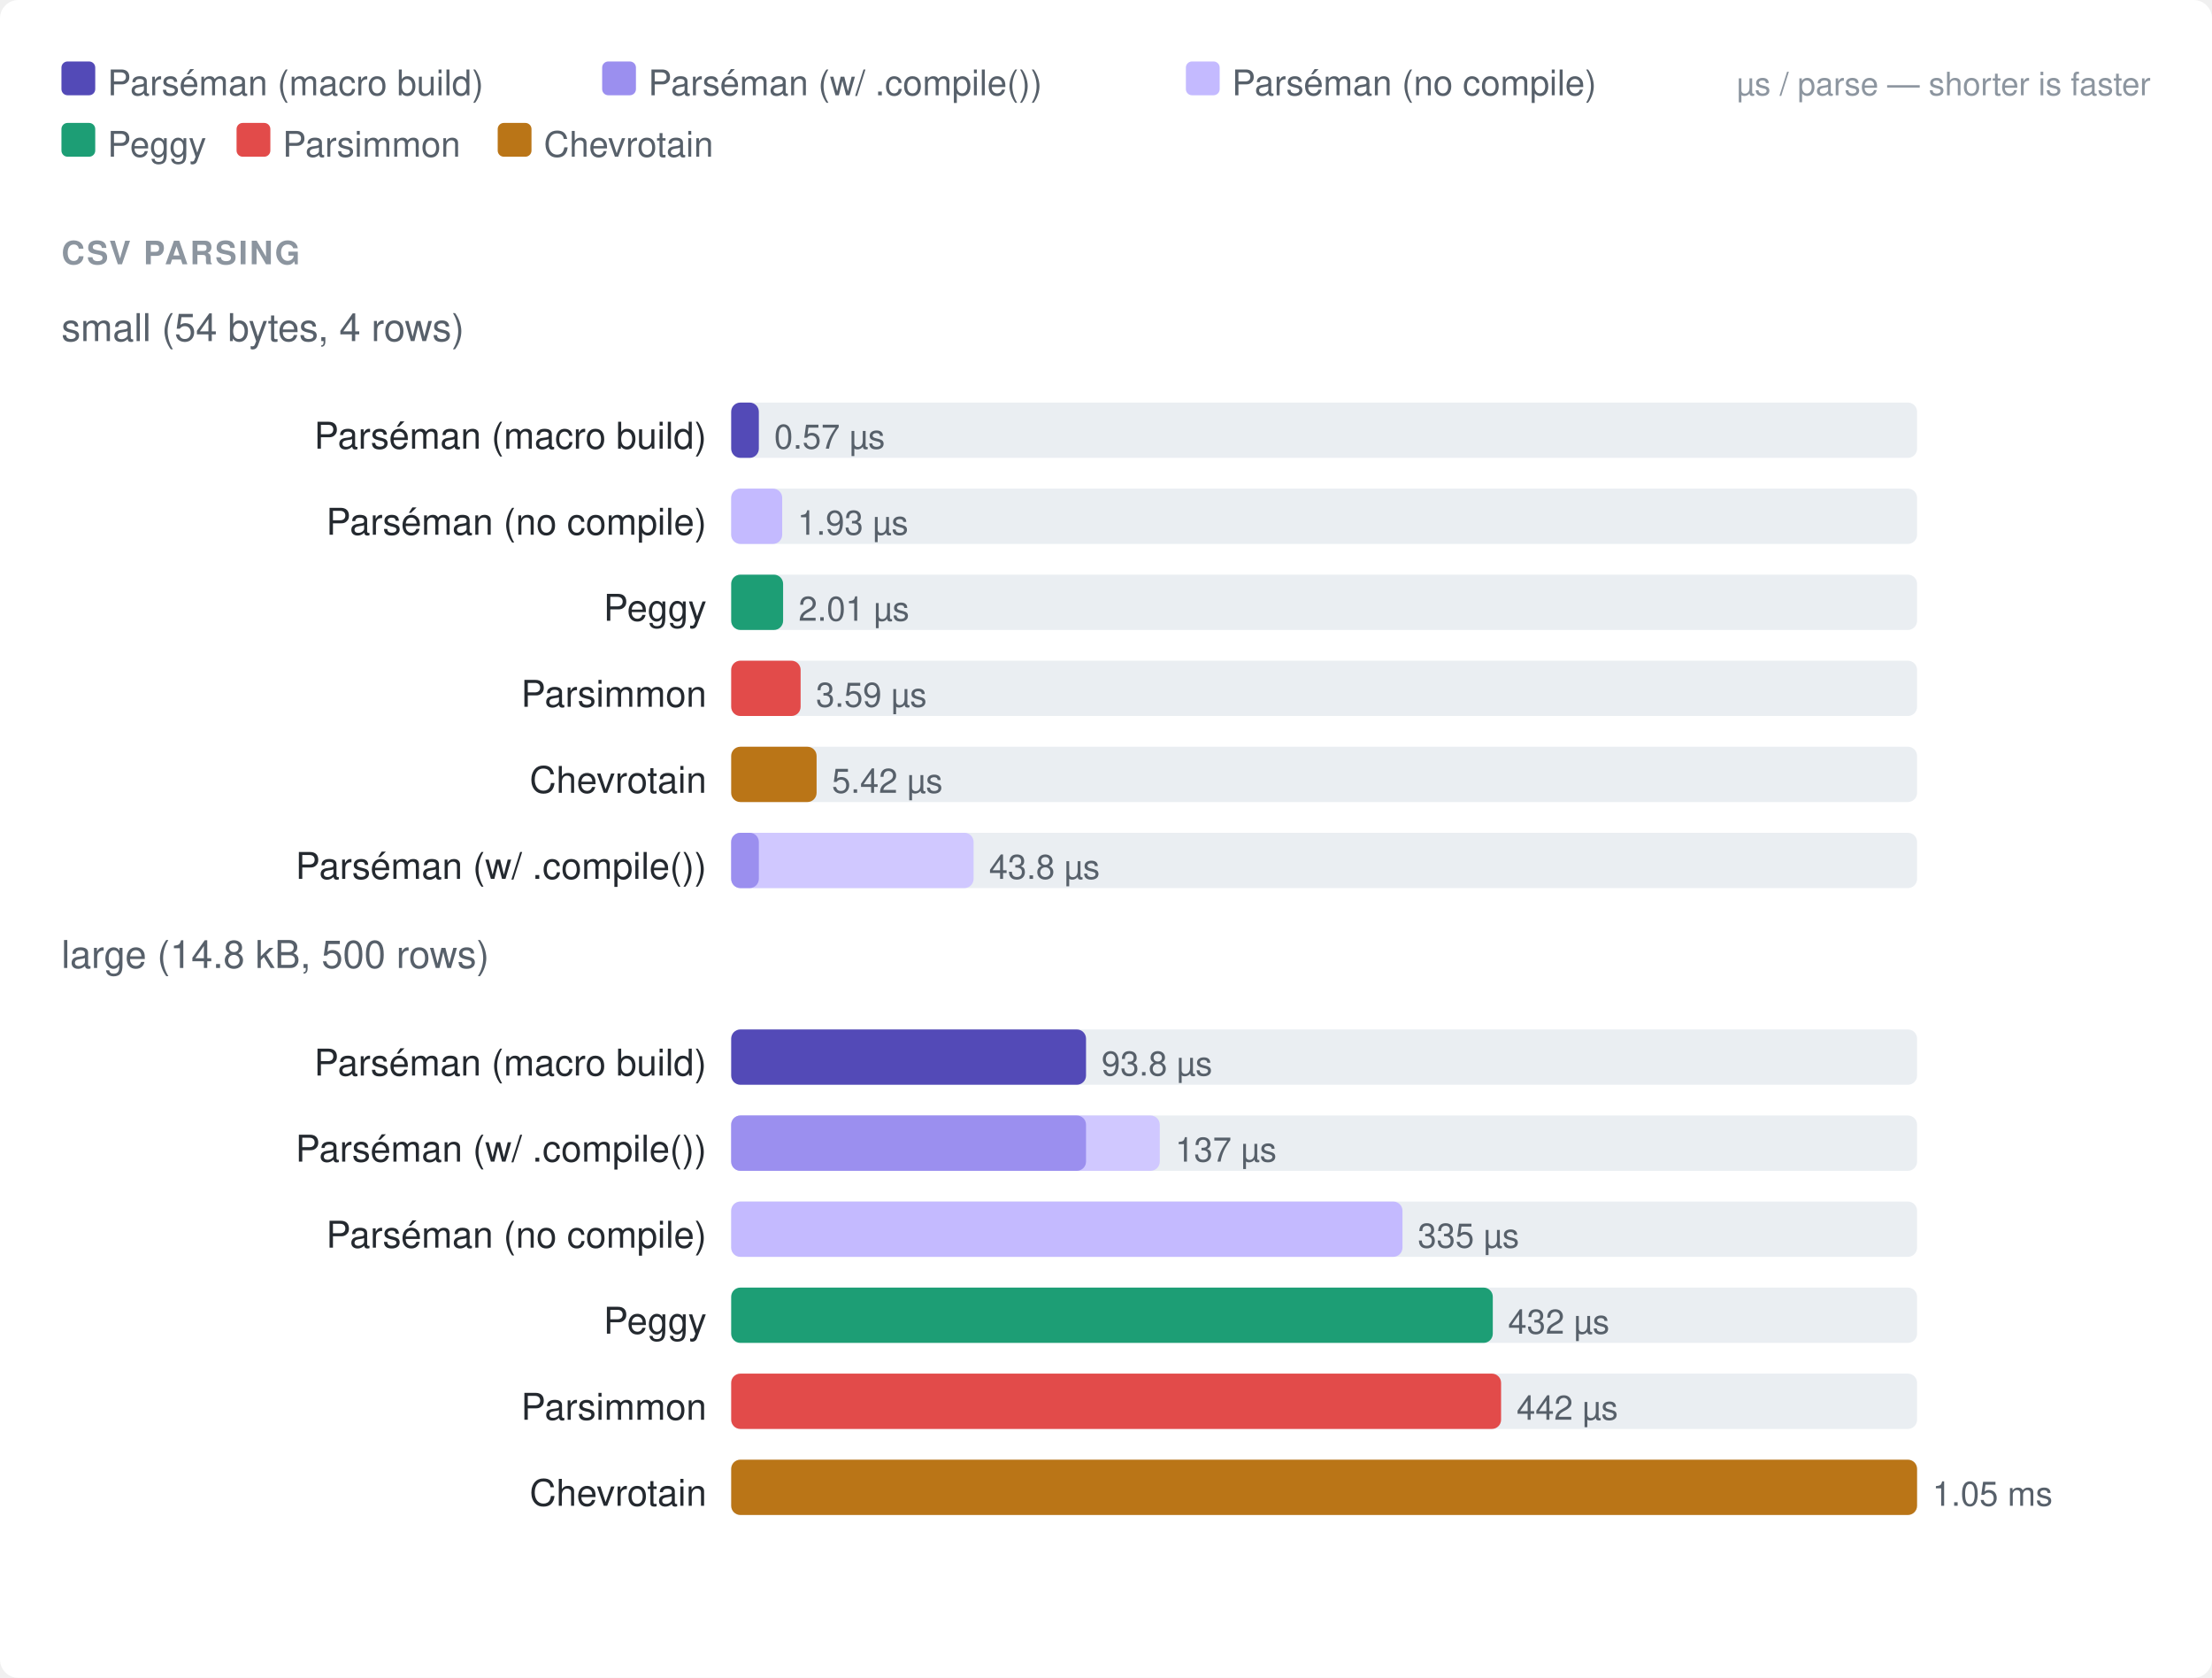
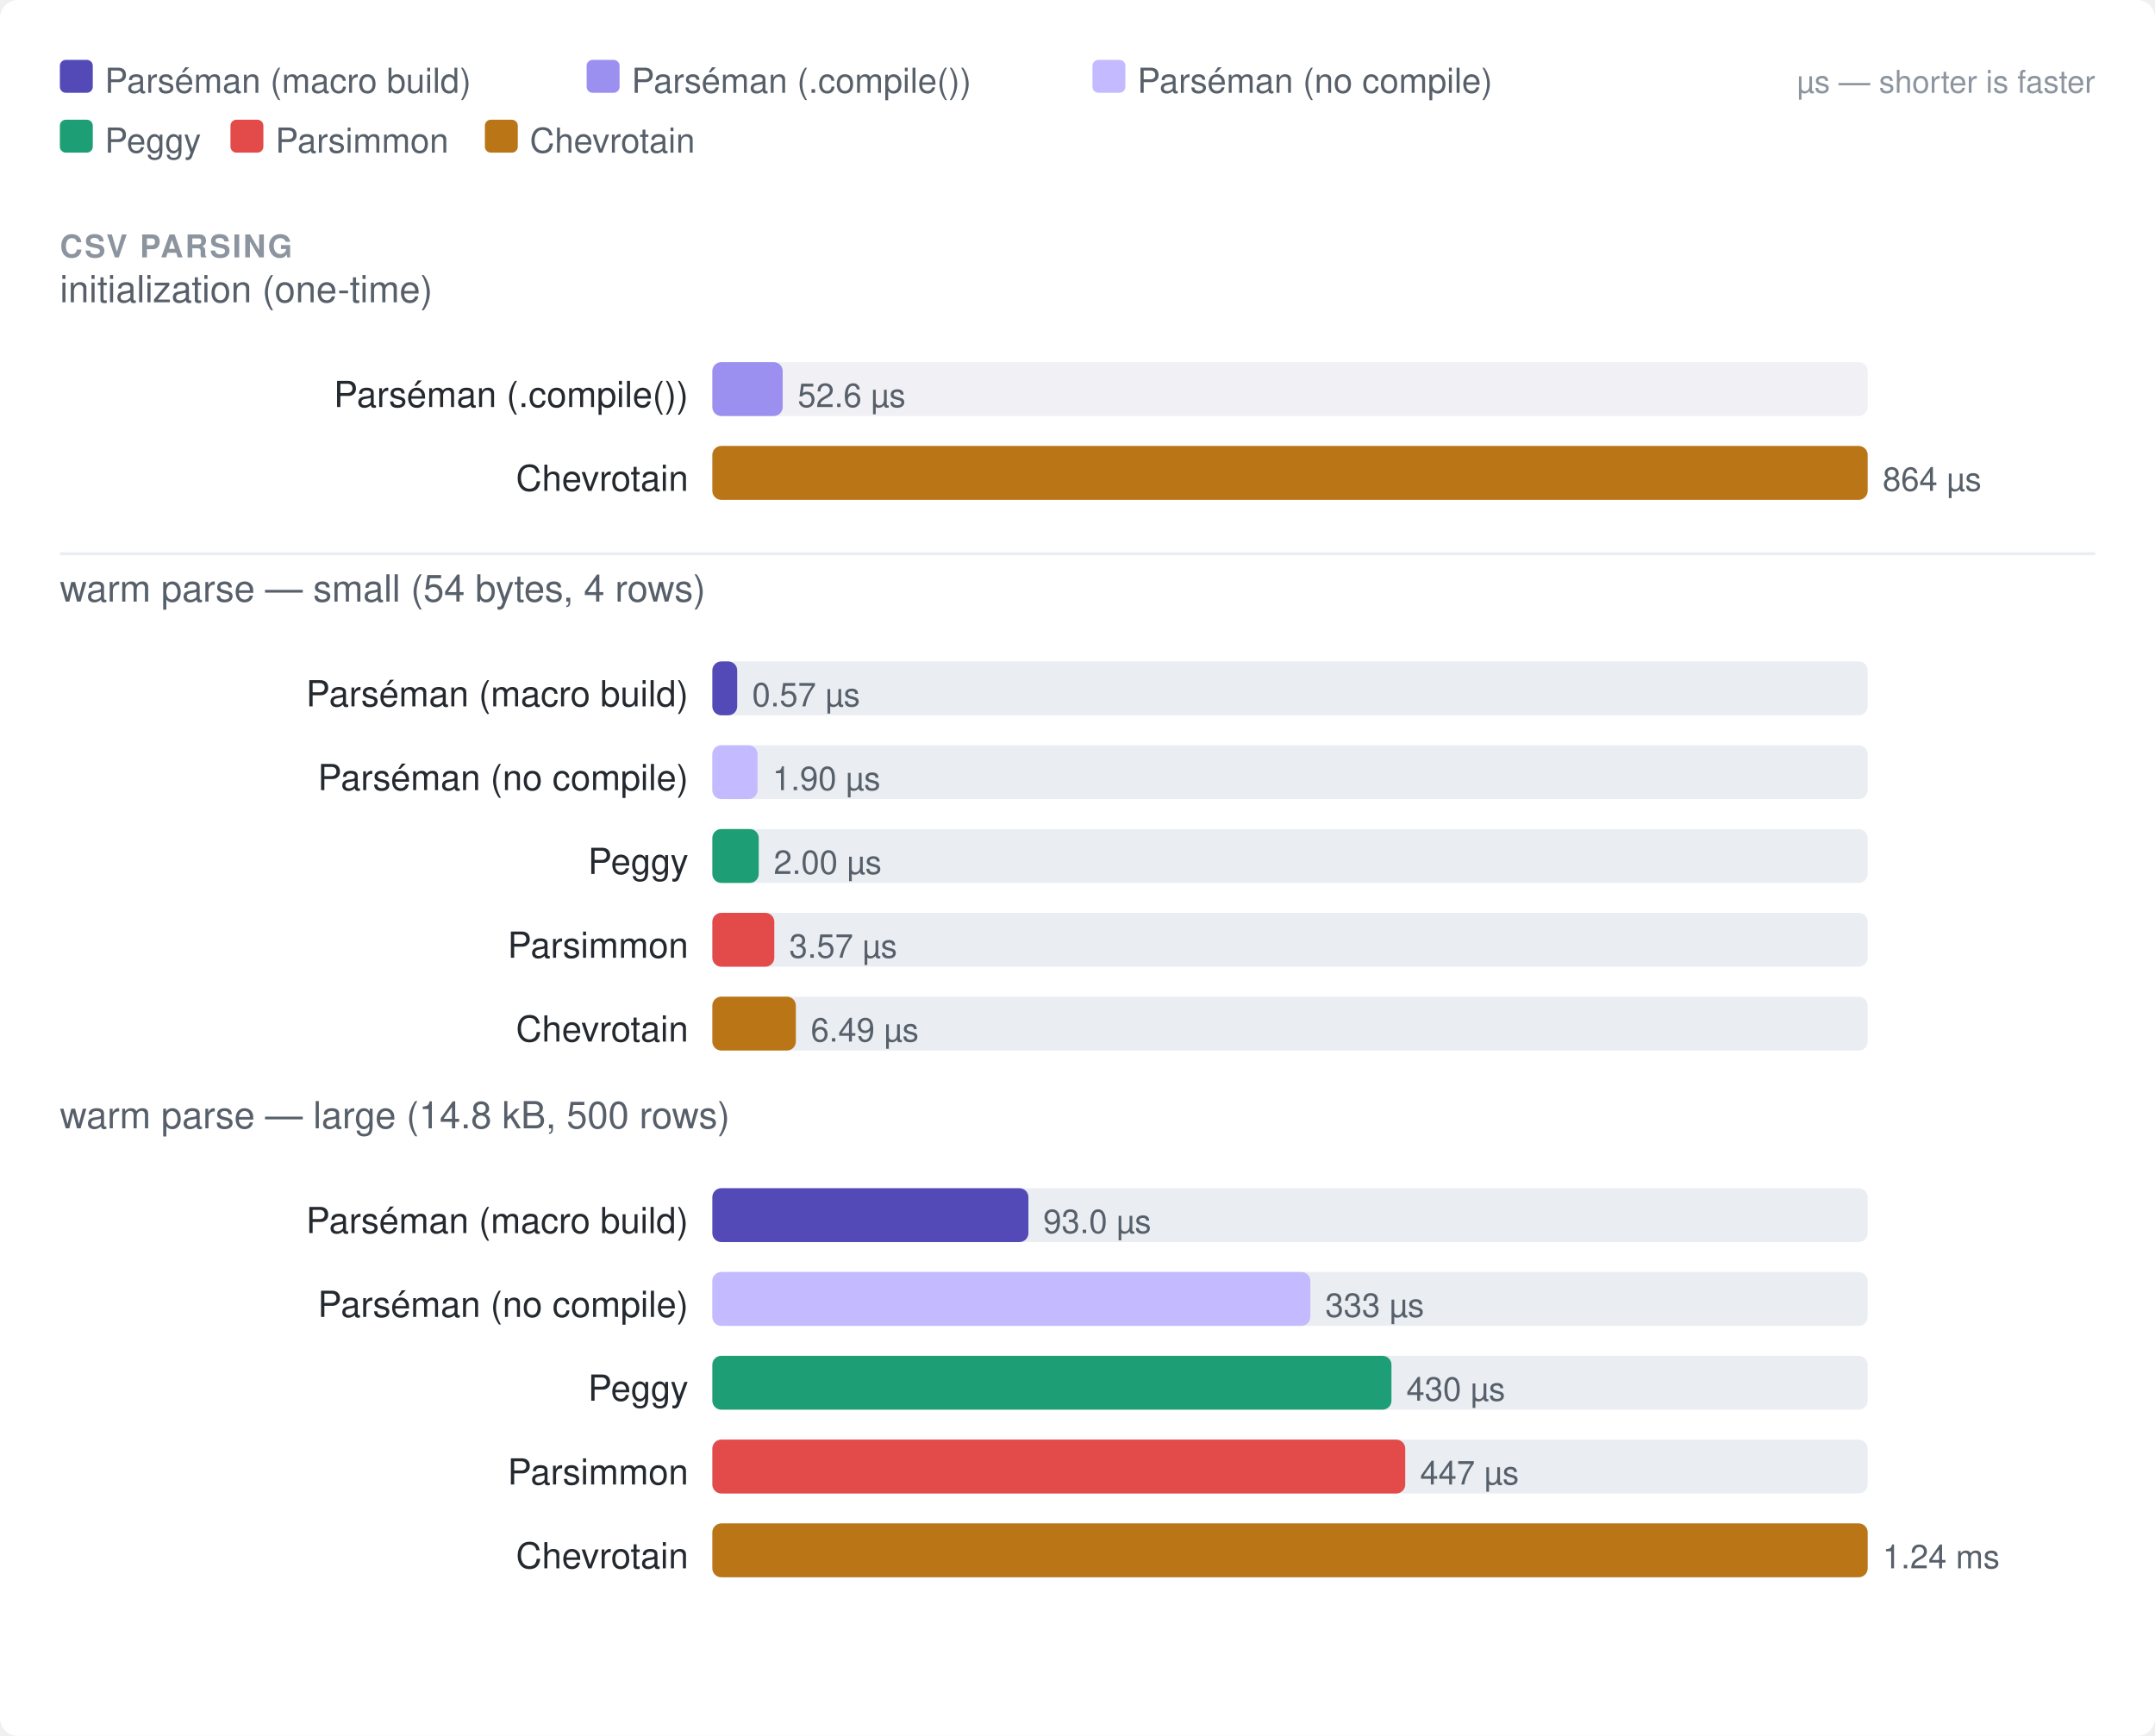
- <svg xmlns="http://www.w3.org/2000/svg" viewBox="0 0 720 546" width="720" height="546">
-   <rect width="720" height="546" fill="white" rx="6" />
+ <svg xmlns="http://www.w3.org/2000/svg" viewBox="0 0 720 580" width="720" height="580">
+   <rect width="720" height="580" fill="white" rx="6" />
  <rect x="20" y="20" width="11" height="11" rx="2" fill="#534AB7" />
  <text x="35" y="31" font-size="11.5" fill="#57606a" font-family="-apple-system,BlinkMacSystemFont,'Segoe UI',Helvetica,Arial,sans-serif">Parséman (macro build)</text>
  <rect x="196" y="20" width="11" height="11" rx="2" fill="#9B8FEF" />
-   <text x="211" y="31" font-size="11.5" fill="#57606a" font-family="-apple-system,BlinkMacSystemFont,'Segoe UI',Helvetica,Arial,sans-serif">Parséman (w/ .compile())</text>
-   <rect x="386" y="20" width="11" height="11" rx="2" fill="#C4BAFF" />
-   <text x="401" y="31" font-size="11.5" fill="#57606a" font-family="-apple-system,BlinkMacSystemFont,'Segoe UI',Helvetica,Arial,sans-serif">Parséman (no compile)</text>
+   <text x="211" y="31" font-size="11.5" fill="#57606a" font-family="-apple-system,BlinkMacSystemFont,'Segoe UI',Helvetica,Arial,sans-serif">Parséman (.compile())</text>
+   <rect x="365" y="20" width="11" height="11" rx="2" fill="#C4BAFF" />
+   <text x="380" y="31" font-size="11.5" fill="#57606a" font-family="-apple-system,BlinkMacSystemFont,'Segoe UI',Helvetica,Arial,sans-serif">Parséman (no compile)</text>
  <rect x="20" y="40" width="11" height="11" rx="2" fill="#1D9E75" />
  <text x="35" y="51" font-size="11.5" fill="#57606a" font-family="-apple-system,BlinkMacSystemFont,'Segoe UI',Helvetica,Arial,sans-serif">Peggy</text>
  <rect x="77" y="40" width="11" height="11" rx="2" fill="#E24B4A" />
  <text x="92" y="51" font-size="11.5" fill="#57606a" font-family="-apple-system,BlinkMacSystemFont,'Segoe UI',Helvetica,Arial,sans-serif">Parsimmon</text>
  <rect x="162" y="40" width="11" height="11" rx="2" fill="#BA7517" />
  <text x="177" y="51" font-size="11.5" fill="#57606a" font-family="-apple-system,BlinkMacSystemFont,'Segoe UI',Helvetica,Arial,sans-serif">Chevrotain</text>
-   <text x="700" y="31" font-size="10.5" fill="#8c959f" text-anchor="end" font-family="-apple-system,BlinkMacSystemFont,'Segoe UI',Helvetica,Arial,sans-serif">µs / parse — shorter is faster</text>
+   <text x="700" y="31" font-size="10.5" fill="#8c959f" text-anchor="end" font-family="-apple-system,BlinkMacSystemFont,'Segoe UI',Helvetica,Arial,sans-serif">µs — shorter is faster</text>
  <text x="20" y="86" font-size="10.5" font-weight="600" fill="#8c959f" letter-spacing="0.06em" font-family="-apple-system,BlinkMacSystemFont,'Segoe UI',Helvetica,Arial,sans-serif">CSV PARSING</text>
-   <text x="20" y="111" font-size="12.5" fill="#57606a" font-family="-apple-system,BlinkMacSystemFont,'Segoe UI',Helvetica,Arial,sans-serif">small  (54 bytes, 4 rows)</text>
-   <text x="230" y="146" text-anchor="end" font-size="12" fill="#24292f" font-family="-apple-system,BlinkMacSystemFont,'Segoe UI',Helvetica,Arial,sans-serif">Parséman (macro build)</text>
-   <rect x="238" y="131" width="386" height="18" rx="3" fill="#eaeef2" />
-   <rect x="238" y="131" width="9.0" height="18" rx="3" fill="#534AB7" />
-   <text x="251.994" y="146" font-size="11" fill="#57606a" font-family="-apple-system,BlinkMacSystemFont,'Segoe UI',Helvetica,Arial,sans-serif">0.57 µs</text>
-   <text x="230" y="174" text-anchor="end" font-size="12" fill="#24292f" font-family="-apple-system,BlinkMacSystemFont,'Segoe UI',Helvetica,Arial,sans-serif">Parséman (no compile)</text>
-   <rect x="238" y="159" width="386" height="18" rx="3" fill="#eaeef2" />
-   <rect x="238" y="159" width="16.6" height="18" rx="3" fill="#C4BAFF" />
-   <text x="259.591" y="174" font-size="11" fill="#57606a" font-family="-apple-system,BlinkMacSystemFont,'Segoe UI',Helvetica,Arial,sans-serif">1.93 µs</text>
-   <text x="230" y="202" text-anchor="end" font-size="12" fill="#24292f" font-family="-apple-system,BlinkMacSystemFont,'Segoe UI',Helvetica,Arial,sans-serif">Peggy</text>
-   <rect x="238" y="187" width="386" height="18" rx="3" fill="#eaeef2" />
-   <rect x="238" y="187" width="16.9" height="18" rx="3" fill="#1D9E75" />
-   <text x="259.915" y="202" font-size="11" fill="#57606a" font-family="-apple-system,BlinkMacSystemFont,'Segoe UI',Helvetica,Arial,sans-serif">2.01 µs</text>
-   <text x="230" y="230" text-anchor="end" font-size="12" fill="#24292f" font-family="-apple-system,BlinkMacSystemFont,'Segoe UI',Helvetica,Arial,sans-serif">Parsimmon</text>
-   <rect x="238" y="215" width="386" height="18" rx="3" fill="#eaeef2" />
-   <rect x="238" y="215" width="22.6" height="18" rx="3" fill="#E24B4A" />
-   <text x="265.591" y="230" font-size="11" fill="#57606a" font-family="-apple-system,BlinkMacSystemFont,'Segoe UI',Helvetica,Arial,sans-serif">3.59 µs</text>
-   <text x="230" y="258" text-anchor="end" font-size="12" fill="#24292f" font-family="-apple-system,BlinkMacSystemFont,'Segoe UI',Helvetica,Arial,sans-serif">Chevrotain</text>
-   <rect x="238" y="243" width="386" height="18" rx="3" fill="#eaeef2" />
-   <rect x="238" y="243" width="27.8" height="18" rx="3" fill="#BA7517" />
-   <text x="270.772" y="258" font-size="11" fill="#57606a" font-family="-apple-system,BlinkMacSystemFont,'Segoe UI',Helvetica,Arial,sans-serif">5.42 µs</text>
-   <text x="230" y="286" text-anchor="end" font-size="12" fill="#24292f" font-family="-apple-system,BlinkMacSystemFont,'Segoe UI',Helvetica,Arial,sans-serif">Parséman (w/ .compile())</text>
-   <rect x="238" y="271" width="386" height="18" rx="3" fill="#eaeef2" />
-   <rect x="238" y="271" width="78.9" height="18" rx="3" fill="#D0C8FF" />
-   <rect x="238" y="271" width="9.0" height="18" rx="3" fill="#9B8FEF" />
-   <text x="321.926" y="286" font-size="11" fill="#57606a" font-family="-apple-system,BlinkMacSystemFont,'Segoe UI',Helvetica,Arial,sans-serif">43.8 µs</text>
-   <text x="20" y="315" font-size="12.5" fill="#57606a" font-family="-apple-system,BlinkMacSystemFont,'Segoe UI',Helvetica,Arial,sans-serif">large  (14.8 kB, 500 rows)</text>
-   <text x="230" y="350" text-anchor="end" font-size="12" fill="#24292f" font-family="-apple-system,BlinkMacSystemFont,'Segoe UI',Helvetica,Arial,sans-serif">Parséman (macro build)</text>
-   <rect x="238" y="335" width="386" height="18" rx="3" fill="#eaeef2" />
-   <rect x="238" y="335" width="115.5" height="18" rx="3" fill="#534AB7" />
-   <text x="358.54" y="350" font-size="11" fill="#57606a" font-family="-apple-system,BlinkMacSystemFont,'Segoe UI',Helvetica,Arial,sans-serif">93.8 µs</text>
-   <text x="230" y="378" text-anchor="end" font-size="12" fill="#24292f" font-family="-apple-system,BlinkMacSystemFont,'Segoe UI',Helvetica,Arial,sans-serif">Parséman (w/ .compile())</text>
-   <rect x="238" y="363" width="386" height="18" rx="3" fill="#eaeef2" />
-   <rect x="238" y="363" width="139.5" height="18" rx="3" fill="#D0C8FF" />
-   <rect x="238" y="363" width="115.5" height="18" rx="3" fill="#9B8FEF" />
-   <text x="382.528" y="378" font-size="11" fill="#57606a" font-family="-apple-system,BlinkMacSystemFont,'Segoe UI',Helvetica,Arial,sans-serif">137 µs</text>
-   <text x="230" y="406" text-anchor="end" font-size="12" fill="#24292f" font-family="-apple-system,BlinkMacSystemFont,'Segoe UI',Helvetica,Arial,sans-serif">Parséman (no compile)</text>
-   <rect x="238" y="391" width="386" height="18" rx="3" fill="#eaeef2" />
-   <rect x="238" y="391" width="218.5" height="18" rx="3" fill="#C4BAFF" />
-   <text x="461.478" y="406" font-size="11" fill="#57606a" font-family="-apple-system,BlinkMacSystemFont,'Segoe UI',Helvetica,Arial,sans-serif">335 µs</text>
-   <text x="230" y="434" text-anchor="end" font-size="12" fill="#24292f" font-family="-apple-system,BlinkMacSystemFont,'Segoe UI',Helvetica,Arial,sans-serif">Peggy</text>
-   <rect x="238" y="419" width="386" height="18" rx="3" fill="#eaeef2" />
-   <rect x="238" y="419" width="247.9" height="18" rx="3" fill="#1D9E75" />
-   <text x="490.868" y="434" font-size="11" fill="#57606a" font-family="-apple-system,BlinkMacSystemFont,'Segoe UI',Helvetica,Arial,sans-serif">432 µs</text>
-   <text x="230" y="462" text-anchor="end" font-size="12" fill="#24292f" font-family="-apple-system,BlinkMacSystemFont,'Segoe UI',Helvetica,Arial,sans-serif">Parsimmon</text>
-   <rect x="238" y="447" width="386" height="18" rx="3" fill="#eaeef2" />
-   <rect x="238" y="447" width="250.6" height="18" rx="3" fill="#E24B4A" />
-   <text x="493.643" y="462" font-size="11" fill="#57606a" font-family="-apple-system,BlinkMacSystemFont,'Segoe UI',Helvetica,Arial,sans-serif">442 µs</text>
-   <text x="230" y="490" text-anchor="end" font-size="12" fill="#24292f" font-family="-apple-system,BlinkMacSystemFont,'Segoe UI',Helvetica,Arial,sans-serif">Chevrotain</text>
-   <rect x="238" y="475" width="386" height="18" rx="3" fill="#eaeef2" />
-   <rect x="238" y="475" width="386.0" height="18" rx="3" fill="#BA7517" />
-   <text x="629" y="490" font-size="11" fill="#57606a" font-family="-apple-system,BlinkMacSystemFont,'Segoe UI',Helvetica,Arial,sans-serif">1.05 ms</text>
+   <text x="20" y="101" font-size="12.5" fill="#57606a" font-family="-apple-system,BlinkMacSystemFont,'Segoe UI',Helvetica,Arial,sans-serif">initialization (one-time)</text>
+   <text x="230" y="136" text-anchor="end" font-size="12" fill="#24292f" font-family="-apple-system,BlinkMacSystemFont,'Segoe UI',Helvetica,Arial,sans-serif">Parséman (.compile())</text>
+   <rect x="238" y="121" width="386" height="18" rx="3" fill="#f0f0f5" />
+   <rect x="238" y="121" width="23.5" height="18" rx="3" fill="#9B8FEF" />
+   <text x="266.5" y="136" font-size="11" fill="#57606a" font-family="-apple-system,BlinkMacSystemFont,'Segoe UI',Helvetica,Arial,sans-serif">52.6 µs</text>
+   <text x="230" y="164" text-anchor="end" font-size="12" fill="#24292f" font-family="-apple-system,BlinkMacSystemFont,'Segoe UI',Helvetica,Arial,sans-serif">Chevrotain</text>
+   <rect x="238" y="149" width="386" height="18" rx="3" fill="#f0f0f5" />
+   <rect x="238" y="149" width="386.0" height="18" rx="3" fill="#BA7517" />
+   <text x="629" y="164" font-size="11" fill="#57606a" font-family="-apple-system,BlinkMacSystemFont,'Segoe UI',Helvetica,Arial,sans-serif">864 µs</text>
+   <line x1="20" y1="185" x2="700" y2="185" stroke="#eaeef2" stroke-width="1" />
+   <text x="20" y="201" font-size="12.5" fill="#57606a" font-family="-apple-system,BlinkMacSystemFont,'Segoe UI',Helvetica,Arial,sans-serif">warm parse — small  (54 bytes, 4 rows)</text>
+   <text x="230" y="236" text-anchor="end" font-size="12" fill="#24292f" font-family="-apple-system,BlinkMacSystemFont,'Segoe UI',Helvetica,Arial,sans-serif">Parséman (macro build)</text>
+   <rect x="238" y="221" width="386" height="18" rx="3" fill="#eaeef2" />
+   <rect x="238" y="221" width="8.3" height="18" rx="3" fill="#534AB7" />
+   <text x="251.283" y="236" font-size="11" fill="#57606a" font-family="-apple-system,BlinkMacSystemFont,'Segoe UI',Helvetica,Arial,sans-serif">0.57 µs</text>
+   <text x="230" y="264" text-anchor="end" font-size="12" fill="#24292f" font-family="-apple-system,BlinkMacSystemFont,'Segoe UI',Helvetica,Arial,sans-serif">Parséman (no compile)</text>
+   <rect x="238" y="249" width="386" height="18" rx="3" fill="#eaeef2" />
+   <rect x="238" y="249" width="15.1" height="18" rx="3" fill="#C4BAFF" />
+   <text x="258.095" y="264" font-size="11" fill="#57606a" font-family="-apple-system,BlinkMacSystemFont,'Segoe UI',Helvetica,Arial,sans-serif">1.90 µs</text>
+   <text x="230" y="292" text-anchor="end" font-size="12" fill="#24292f" font-family="-apple-system,BlinkMacSystemFont,'Segoe UI',Helvetica,Arial,sans-serif">Peggy</text>
+   <rect x="238" y="277" width="386" height="18" rx="3" fill="#eaeef2" />
+   <rect x="238" y="277" width="15.5" height="18" rx="3" fill="#1D9E75" />
+   <text x="258.497" y="292" font-size="11" fill="#57606a" font-family="-apple-system,BlinkMacSystemFont,'Segoe UI',Helvetica,Arial,sans-serif">2.00 µs</text>
+   <text x="230" y="320" text-anchor="end" font-size="12" fill="#24292f" font-family="-apple-system,BlinkMacSystemFont,'Segoe UI',Helvetica,Arial,sans-serif">Parsimmon</text>
+   <rect x="238" y="305" width="386" height="18" rx="3" fill="#eaeef2" />
+   <rect x="238" y="305" width="20.7" height="18" rx="3" fill="#E24B4A" />
+   <text x="263.679" y="320" font-size="11" fill="#57606a" font-family="-apple-system,BlinkMacSystemFont,'Segoe UI',Helvetica,Arial,sans-serif">3.57 µs</text>
+   <text x="230" y="348" text-anchor="end" font-size="12" fill="#24292f" font-family="-apple-system,BlinkMacSystemFont,'Segoe UI',Helvetica,Arial,sans-serif">Chevrotain</text>
+   <rect x="238" y="333" width="386" height="18" rx="3" fill="#eaeef2" />
+   <rect x="238" y="333" width="27.9" height="18" rx="3" fill="#BA7517" />
+   <text x="270.877" y="348" font-size="11" fill="#57606a" font-family="-apple-system,BlinkMacSystemFont,'Segoe UI',Helvetica,Arial,sans-serif">6.49 µs</text>
+   <text x="20" y="377" font-size="12.5" fill="#57606a" font-family="-apple-system,BlinkMacSystemFont,'Segoe UI',Helvetica,Arial,sans-serif">warm parse — large  (14.8 kB, 500 rows)</text>
+   <text x="230" y="412" text-anchor="end" font-size="12" fill="#24292f" font-family="-apple-system,BlinkMacSystemFont,'Segoe UI',Helvetica,Arial,sans-serif">Parséman (macro build)</text>
+   <rect x="238" y="397" width="386" height="18" rx="3" fill="#eaeef2" />
+   <rect x="238" y="397" width="105.6" height="18" rx="3" fill="#534AB7" />
+   <text x="348.553" y="412" font-size="11" fill="#57606a" font-family="-apple-system,BlinkMacSystemFont,'Segoe UI',Helvetica,Arial,sans-serif">93.0 µs</text>
+   <text x="230" y="440" text-anchor="end" font-size="12" fill="#24292f" font-family="-apple-system,BlinkMacSystemFont,'Segoe UI',Helvetica,Arial,sans-serif">Parséman (no compile)</text>
+   <rect x="238" y="425" width="386" height="18" rx="3" fill="#eaeef2" />
+   <rect x="238" y="425" width="199.8" height="18" rx="3" fill="#C4BAFF" />
+   <text x="442.794" y="440" font-size="11" fill="#57606a" font-family="-apple-system,BlinkMacSystemFont,'Segoe UI',Helvetica,Arial,sans-serif">333 µs</text>
+   <text x="230" y="468" text-anchor="end" font-size="12" fill="#24292f" font-family="-apple-system,BlinkMacSystemFont,'Segoe UI',Helvetica,Arial,sans-serif">Peggy</text>
+   <rect x="238" y="453" width="386" height="18" rx="3" fill="#eaeef2" />
+   <rect x="238" y="453" width="226.9" height="18" rx="3" fill="#1D9E75" />
+   <text x="469.891" y="468" font-size="11" fill="#57606a" font-family="-apple-system,BlinkMacSystemFont,'Segoe UI',Helvetica,Arial,sans-serif">430 µs</text>
+   <text x="230" y="496" text-anchor="end" font-size="12" fill="#24292f" font-family="-apple-system,BlinkMacSystemFont,'Segoe UI',Helvetica,Arial,sans-serif">Parsimmon</text>
+   <rect x="238" y="481" width="386" height="18" rx="3" fill="#eaeef2" />
+   <rect x="238" y="481" width="231.5" height="18" rx="3" fill="#E24B4A" />
+   <text x="474.462" y="496" font-size="11" fill="#57606a" font-family="-apple-system,BlinkMacSystemFont,'Segoe UI',Helvetica,Arial,sans-serif">447 µs</text>
+   <text x="230" y="524" text-anchor="end" font-size="12" fill="#24292f" font-family="-apple-system,BlinkMacSystemFont,'Segoe UI',Helvetica,Arial,sans-serif">Chevrotain</text>
+   <rect x="238" y="509" width="386" height="18" rx="3" fill="#eaeef2" />
+   <rect x="238" y="509" width="386.0" height="18" rx="3" fill="#BA7517" />
+   <text x="629" y="524" font-size="11" fill="#57606a" font-family="-apple-system,BlinkMacSystemFont,'Segoe UI',Helvetica,Arial,sans-serif">1.24 ms</text>
</svg>
